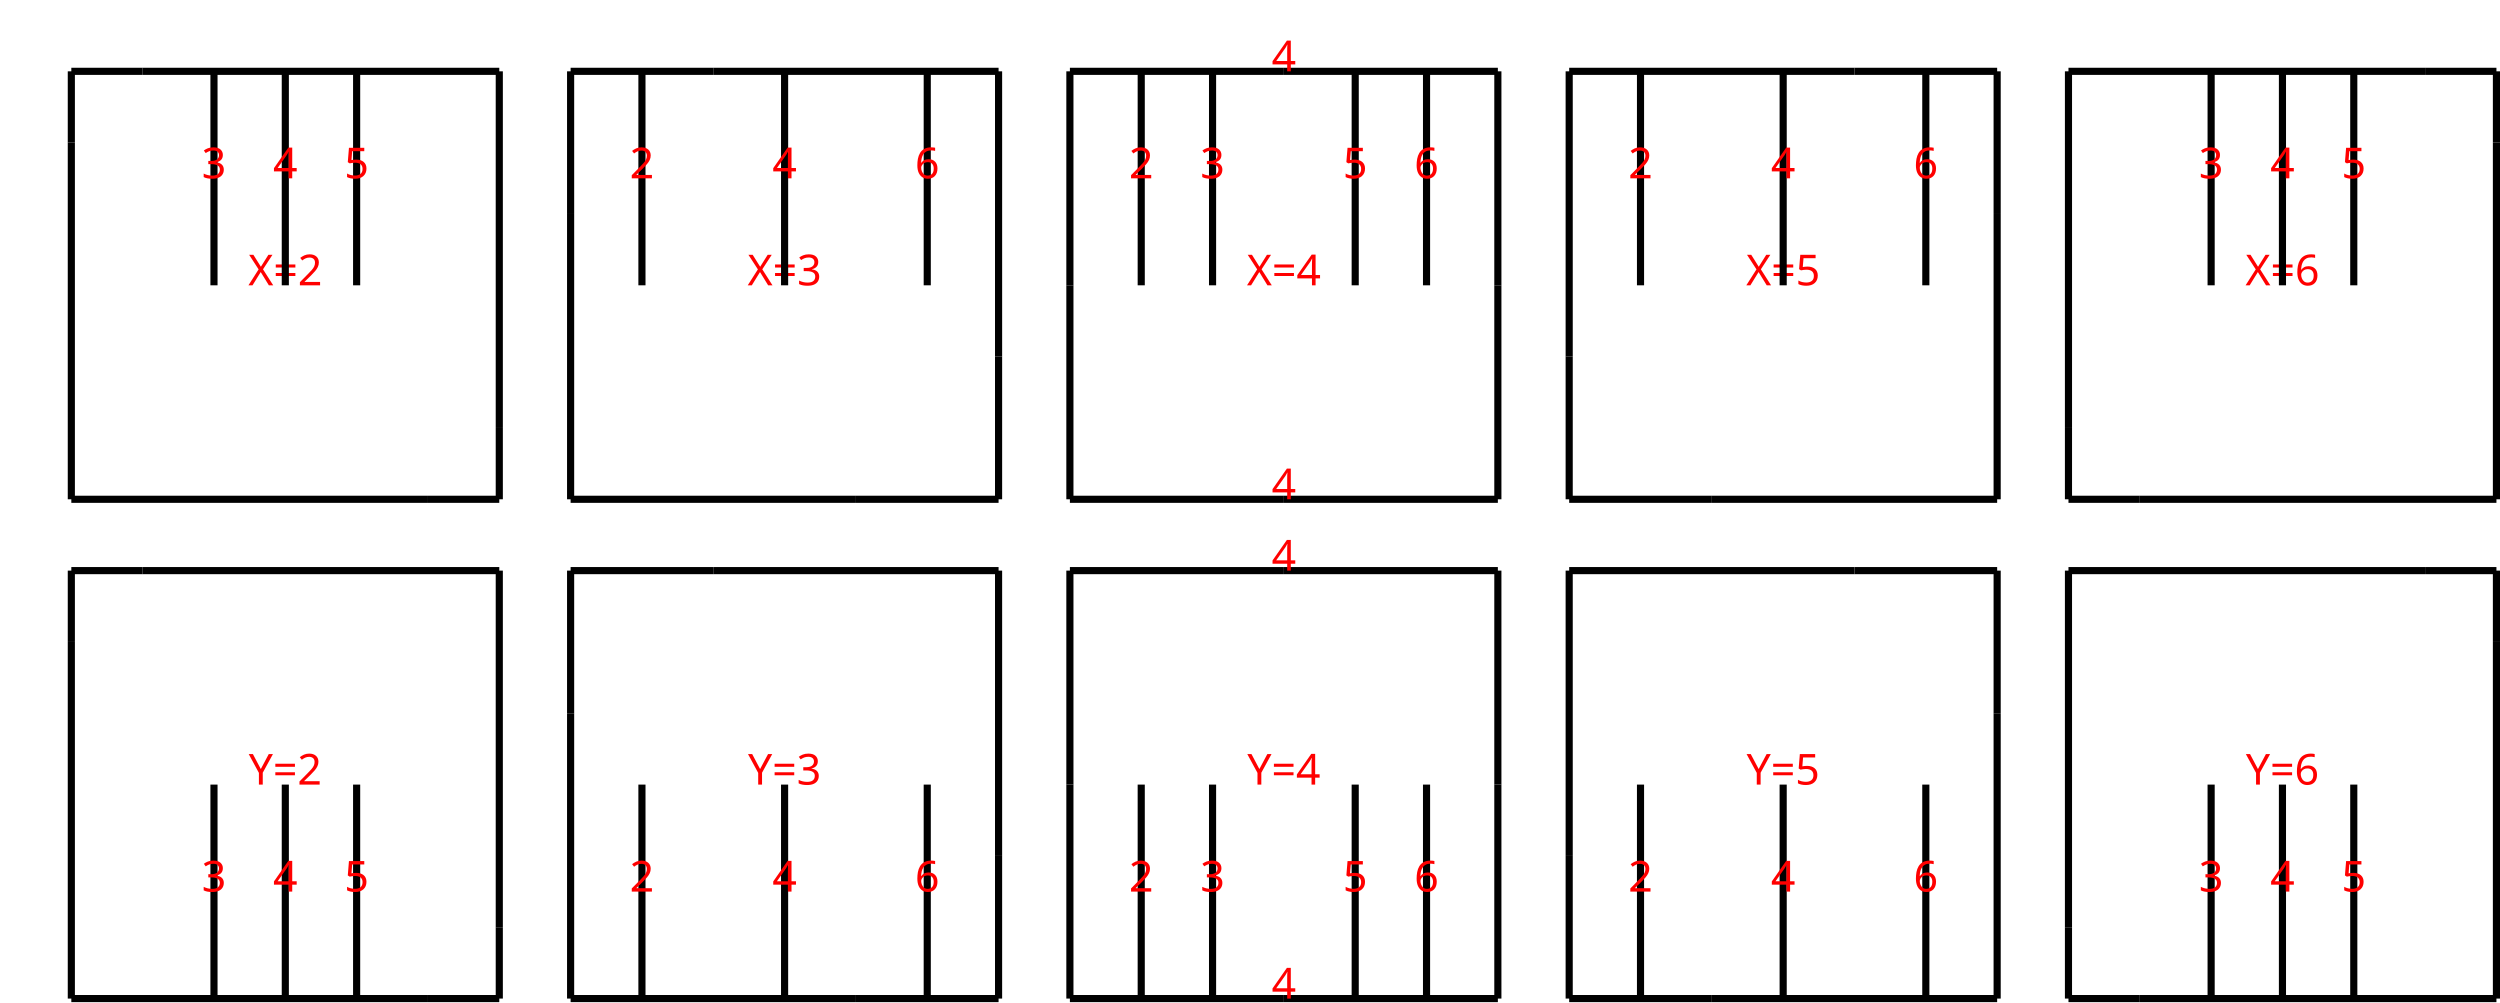
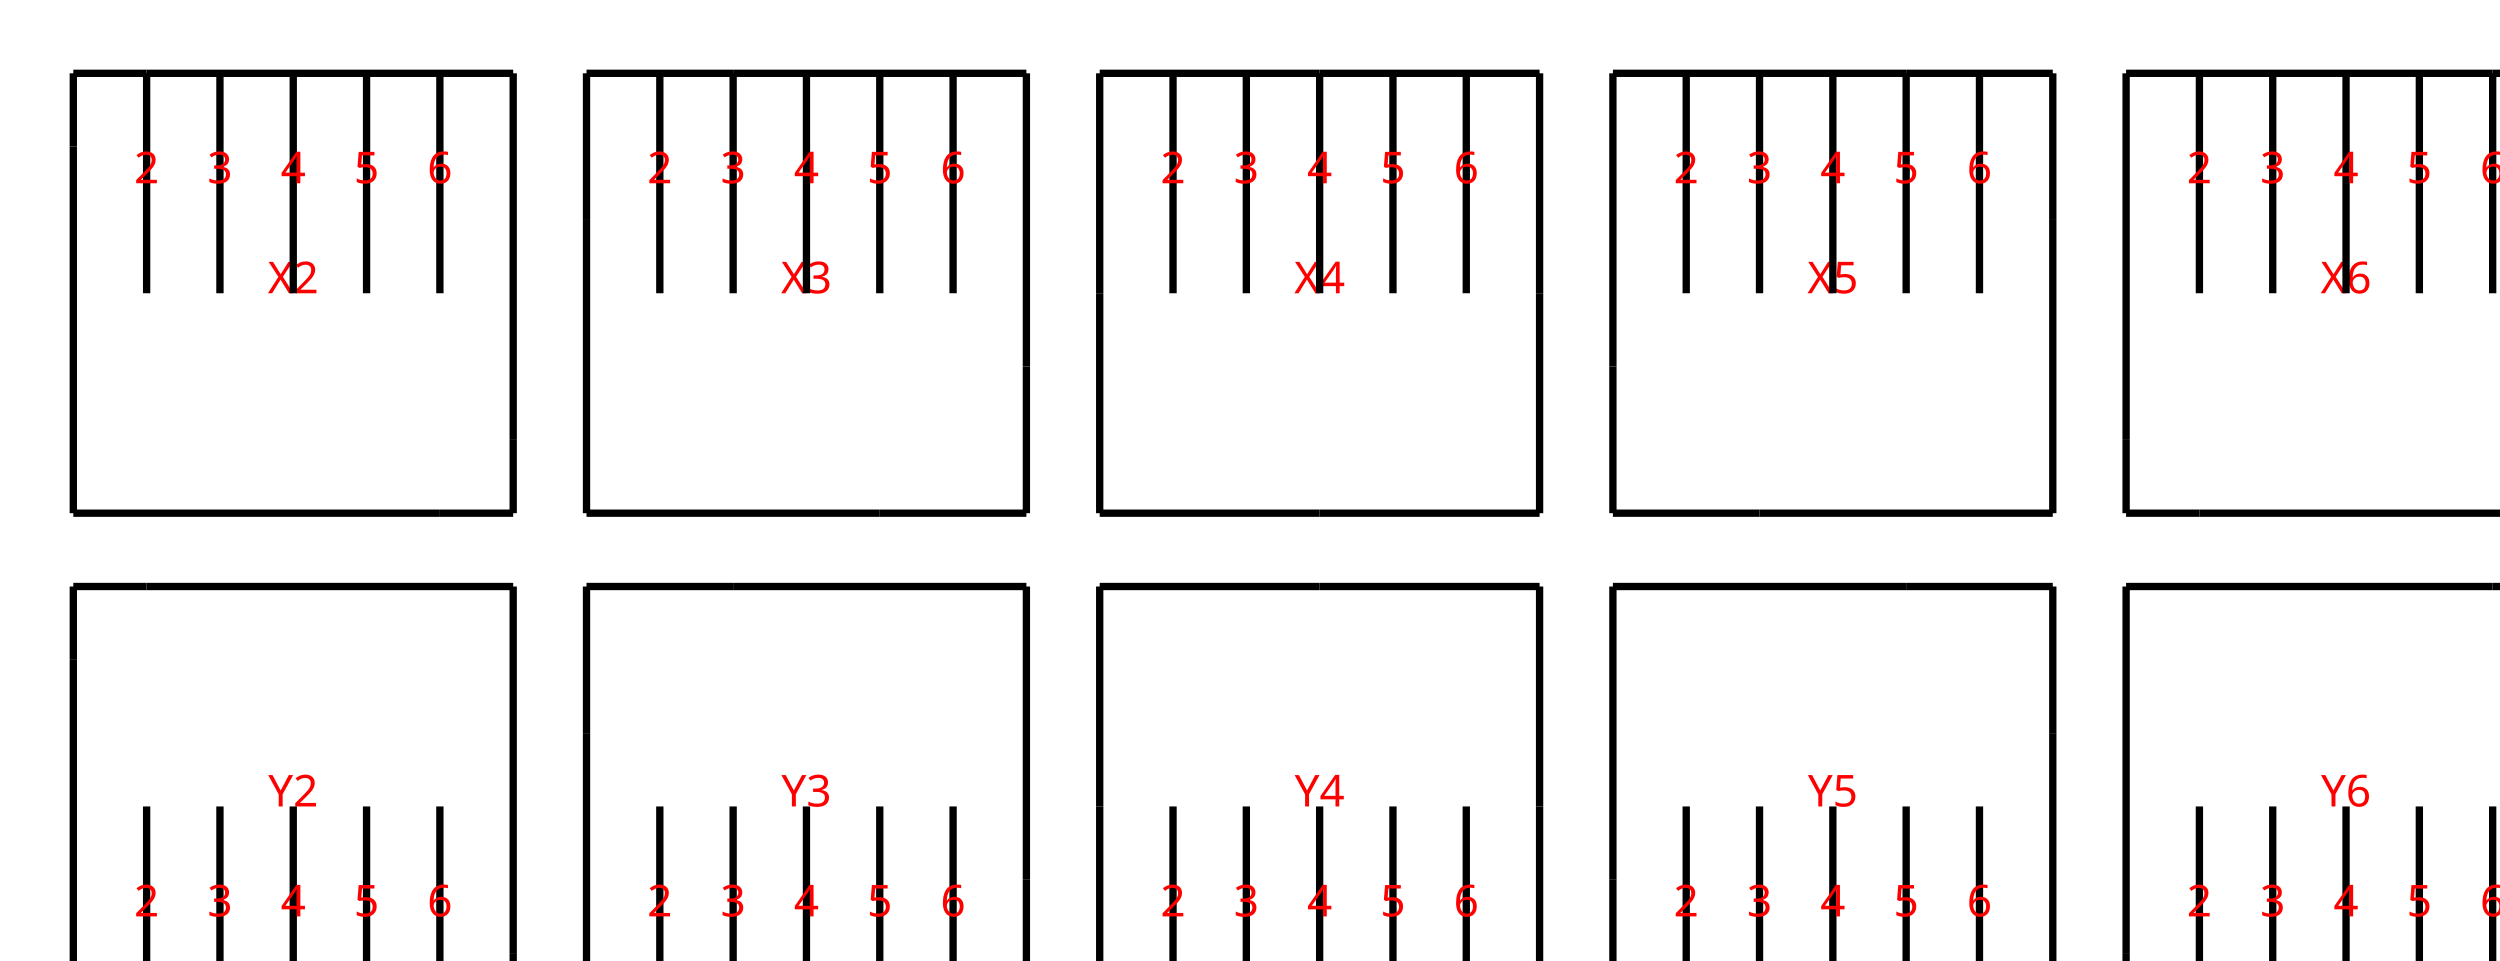
<svg xmlns="http://www.w3.org/2000/svg" baseProfile="full" height="100%" version="1.1" width="100%">
  <defs />
-   <text font-family="Verdana" style="fill: #ff0000; width:1000px; color:red; text-size:15; font-weight:100;" text-anchor="middle" x="80.0" y="80.0">X=2</text>
+   <text font-family="Verdana" style="fill: #ff0000; width:1000px; color:red; text-size:15; font-weight:100;" text-anchor="middle" x="80.0" y="80.0">X2</text>
  <line stroke="rgb(0%,0%,0%)" stroke-width="2" x1="120.0" x2="140.0" y1="140.0" y2="140.0" />
  <line stroke="rgb(0%,0%,0%)" stroke-width="2" x1="120.0" x2="20.0" y1="140.0" y2="140.0" />
  <line stroke="rgb(0%,0%,0%)" stroke-width="2" x1="40.0" x2="20.0" y1="20.0" y2="20.0" />
  <line stroke="rgb(0%,0%,0%)" stroke-width="2" x1="40.0" x2="140.0" y1="20.0" y2="20.0" />
  <line stroke="rgb(0%,0%,0%)" stroke-width="2" x1="20.0" x2="20.0" y1="40.0" y2="140.0" />
  <line stroke="rgb(0%,0%,0%)" stroke-width="2" x1="20.0" x2="20.0" y1="40.0" y2="20.0" />
  <line stroke="rgb(0%,0%,0%)" stroke-width="2" x1="140.0" x2="140.0" y1="120.0" y2="140.0" />
  <line stroke="rgb(0%,0%,0%)" stroke-width="2" x1="140.0" x2="140.0" y1="120.0" y2="20.0" />
+   <line stroke="rgb(0%,0%,0%)" stroke-width="2" x1="40.0" x2="40.0" y1="20.0" y2="80.0" />
  <line stroke="rgb(0%,0%,0%)" stroke-width="2" x1="60.0" x2="60.0" y1="20.0" y2="80.0" />
  <line stroke="rgb(0%,0%,0%)" stroke-width="2" x1="80.0" x2="80.0" y1="20.0" y2="80.0" />
  <line stroke="rgb(0%,0%,0%)" stroke-width="2" x1="100.0" x2="100.0" y1="20.0" y2="80.0" />
+   <line stroke="rgb(0%,0%,0%)" stroke-width="2" x1="120.0" x2="120.0" y1="20.0" y2="80.0" />
+   <text font-family="Verdana" style="fill: #ff0000; width:1000px; color:red; text-size:15; font-weight:100;" text-anchor="middle" x="40.0" y="50.0">2</text>
  <text font-family="Verdana" style="fill: #ff0000; width:1000px; color:red; text-size:15; font-weight:100;" text-anchor="middle" x="60.0" y="50.0">3</text>
  <text font-family="Verdana" style="fill: #ff0000; width:1000px; color:red; text-size:15; font-weight:100;" text-anchor="middle" x="80.0" y="50.0">4</text>
  <text font-family="Verdana" style="fill: #ff0000; width:1000px; color:red; text-size:15; font-weight:100;" text-anchor="middle" x="100.0" y="50.0">5</text>
-   <text font-family="Verdana" style="fill: #ff0000; width:1000px; color:red; text-size:15; font-weight:100;" text-anchor="middle" x="220.0" y="80.0">X=3</text>
+   <text font-family="Verdana" style="fill: #ff0000; width:1000px; color:red; text-size:15; font-weight:100;" text-anchor="middle" x="120.0" y="50.0">6</text>
+   <text font-family="Verdana" style="fill: #ff0000; width:1000px; color:red; text-size:15; font-weight:100;" text-anchor="middle" x="220.0" y="80.0">X3</text>
  <line stroke="rgb(0%,0%,0%)" stroke-width="2" x1="240.0" x2="280.0" y1="140.0" y2="140.0" />
  <line stroke="rgb(0%,0%,0%)" stroke-width="2" x1="240.0" x2="160.0" y1="140.0" y2="140.0" />
  <line stroke="rgb(0%,0%,0%)" stroke-width="2" x1="200.0" x2="160.0" y1="20.0" y2="20.0" />
  <line stroke="rgb(0%,0%,0%)" stroke-width="2" x1="200.0" x2="280.0" y1="20.0" y2="20.0" />
  <line stroke="rgb(0%,0%,0%)" stroke-width="2" x1="160.0" x2="160.0" y1="60.0" y2="140.0" />
  <line stroke="rgb(0%,0%,0%)" stroke-width="2" x1="160.0" x2="160.0" y1="60.0" y2="20.0" />
  <line stroke="rgb(0%,0%,0%)" stroke-width="2" x1="280.0" x2="280.0" y1="100.0" y2="140.0" />
  <line stroke="rgb(0%,0%,0%)" stroke-width="2" x1="280.0" x2="280.0" y1="100.0" y2="20.0" />
  <line stroke="rgb(0%,0%,0%)" stroke-width="2" x1="180.0" x2="180.0" y1="20.0" y2="80.0" />
+   <line stroke="rgb(0%,0%,0%)" stroke-width="2" x1="200.0" x2="200.0" y1="20.0" y2="80.0" />
  <line stroke="rgb(0%,0%,0%)" stroke-width="2" x1="220.0" x2="220.0" y1="20.0" y2="80.0" />
+   <line stroke="rgb(0%,0%,0%)" stroke-width="2" x1="240.0" x2="240.0" y1="20.0" y2="80.0" />
  <line stroke="rgb(0%,0%,0%)" stroke-width="2" x1="260.0" x2="260.0" y1="20.0" y2="80.0" />
  <text font-family="Verdana" style="fill: #ff0000; width:1000px; color:red; text-size:15; font-weight:100;" text-anchor="middle" x="180.0" y="50.0">2</text>
+   <text font-family="Verdana" style="fill: #ff0000; width:1000px; color:red; text-size:15; font-weight:100;" text-anchor="middle" x="200.0" y="50.0">3</text>
  <text font-family="Verdana" style="fill: #ff0000; width:1000px; color:red; text-size:15; font-weight:100;" text-anchor="middle" x="220.0" y="50.0">4</text>
+   <text font-family="Verdana" style="fill: #ff0000; width:1000px; color:red; text-size:15; font-weight:100;" text-anchor="middle" x="240.0" y="50.0">5</text>
  <text font-family="Verdana" style="fill: #ff0000; width:1000px; color:red; text-size:15; font-weight:100;" text-anchor="middle" x="260.0" y="50.0">6</text>
-   <text font-family="Verdana" style="fill: #ff0000; width:1000px; color:red; text-size:15; font-weight:100;" text-anchor="middle" x="360.0" y="80.0">X=4</text>
+   <text font-family="Verdana" style="fill: #ff0000; width:1000px; color:red; text-size:15; font-weight:100;" text-anchor="middle" x="360.0" y="80.0">X4</text>
  <line stroke="rgb(0%,0%,0%)" stroke-width="2" x1="360.0" x2="420.0" y1="140.0" y2="140.0" />
  <line stroke="rgb(0%,0%,0%)" stroke-width="2" x1="360.0" x2="300.0" y1="140.0" y2="140.0" />
  <line stroke="rgb(0%,0%,0%)" stroke-width="2" x1="360.0" x2="300.0" y1="20.0" y2="20.0" />
  <line stroke="rgb(0%,0%,0%)" stroke-width="2" x1="360.0" x2="420.0" y1="20.0" y2="20.0" />
  <line stroke="rgb(0%,0%,0%)" stroke-width="2" x1="300.0" x2="300.0" y1="80.0" y2="140.0" />
  <line stroke="rgb(0%,0%,0%)" stroke-width="2" x1="300.0" x2="300.0" y1="80.0" y2="20.0" />
  <line stroke="rgb(0%,0%,0%)" stroke-width="2" x1="420.0" x2="420.0" y1="80.0" y2="140.0" />
  <line stroke="rgb(0%,0%,0%)" stroke-width="2" x1="420.0" x2="420.0" y1="80.0" y2="20.0" />
  <line stroke="rgb(0%,0%,0%)" stroke-width="2" x1="320.0" x2="320.0" y1="20.0" y2="80.0" />
  <line stroke="rgb(0%,0%,0%)" stroke-width="2" x1="340.0" x2="340.0" y1="20.0" y2="80.0" />
-   <line stroke="rgb(0%,0%,0%)" stroke-width="2" x1="360.0" x2="360.0" y1="20.0" y2="20.0" />
-   <line stroke="rgb(0%,0%,0%)" stroke-width="2" x1="360.0" x2="360.0" y1="140.0" y2="140.0" />
+   <line stroke="rgb(0%,0%,0%)" stroke-width="2" x1="360.0" x2="360.0" y1="20.0" y2="80.0" />
  <line stroke="rgb(0%,0%,0%)" stroke-width="2" x1="380.0" x2="380.0" y1="20.0" y2="80.0" />
  <line stroke="rgb(0%,0%,0%)" stroke-width="2" x1="400.0" x2="400.0" y1="20.0" y2="80.0" />
  <text font-family="Verdana" style="fill: #ff0000; width:1000px; color:red; text-size:15; font-weight:100;" text-anchor="middle" x="320.0" y="50.0">2</text>
  <text font-family="Verdana" style="fill: #ff0000; width:1000px; color:red; text-size:15; font-weight:100;" text-anchor="middle" x="340.0" y="50.0">3</text>
-   <text font-family="Verdana" style="fill: #ff0000; width:1000px; color:red; text-size:15; font-weight:100;" text-anchor="middle" x="360.0" y="20.0">4</text>
-   <text font-family="Verdana" style="fill: #ff0000; width:1000px; color:red; text-size:15; font-weight:100;" text-anchor="middle" x="360.0" y="140.0">4</text>
+   <text font-family="Verdana" style="fill: #ff0000; width:1000px; color:red; text-size:15; font-weight:100;" text-anchor="middle" x="360.0" y="50.0">4</text>
  <text font-family="Verdana" style="fill: #ff0000; width:1000px; color:red; text-size:15; font-weight:100;" text-anchor="middle" x="380.0" y="50.0">5</text>
  <text font-family="Verdana" style="fill: #ff0000; width:1000px; color:red; text-size:15; font-weight:100;" text-anchor="middle" x="400.0" y="50.0">6</text>
-   <text font-family="Verdana" style="fill: #ff0000; width:1000px; color:red; text-size:15; font-weight:100;" text-anchor="middle" x="500.0" y="80.0">X=5</text>
+   <text font-family="Verdana" style="fill: #ff0000; width:1000px; color:red; text-size:15; font-weight:100;" text-anchor="middle" x="500.0" y="80.0">X5</text>
  <line stroke="rgb(0%,0%,0%)" stroke-width="2" x1="480.0" x2="560.0" y1="140.0" y2="140.0" />
  <line stroke="rgb(0%,0%,0%)" stroke-width="2" x1="480.0" x2="440.0" y1="140.0" y2="140.0" />
  <line stroke="rgb(0%,0%,0%)" stroke-width="2" x1="520.0" x2="440.0" y1="20.0" y2="20.0" />
  <line stroke="rgb(0%,0%,0%)" stroke-width="2" x1="520.0" x2="560.0" y1="20.0" y2="20.0" />
  <line stroke="rgb(0%,0%,0%)" stroke-width="2" x1="440.0" x2="440.0" y1="100.0" y2="140.0" />
  <line stroke="rgb(0%,0%,0%)" stroke-width="2" x1="440.0" x2="440.0" y1="100.0" y2="20.0" />
  <line stroke="rgb(0%,0%,0%)" stroke-width="2" x1="560.0" x2="560.0" y1="60.0" y2="140.0" />
  <line stroke="rgb(0%,0%,0%)" stroke-width="2" x1="560.0" x2="560.0" y1="60.0" y2="20.0" />
  <line stroke="rgb(0%,0%,0%)" stroke-width="2" x1="460.0" x2="460.0" y1="20.0" y2="80.0" />
+   <line stroke="rgb(0%,0%,0%)" stroke-width="2" x1="480.0" x2="480.0" y1="20.0" y2="80.0" />
  <line stroke="rgb(0%,0%,0%)" stroke-width="2" x1="500.0" x2="500.0" y1="20.0" y2="80.0" />
+   <line stroke="rgb(0%,0%,0%)" stroke-width="2" x1="520.0" x2="520.0" y1="20.0" y2="80.0" />
  <line stroke="rgb(0%,0%,0%)" stroke-width="2" x1="540.0" x2="540.0" y1="20.0" y2="80.0" />
  <text font-family="Verdana" style="fill: #ff0000; width:1000px; color:red; text-size:15; font-weight:100;" text-anchor="middle" x="460.0" y="50.0">2</text>
+   <text font-family="Verdana" style="fill: #ff0000; width:1000px; color:red; text-size:15; font-weight:100;" text-anchor="middle" x="480.0" y="50.0">3</text>
  <text font-family="Verdana" style="fill: #ff0000; width:1000px; color:red; text-size:15; font-weight:100;" text-anchor="middle" x="500.0" y="50.0">4</text>
+   <text font-family="Verdana" style="fill: #ff0000; width:1000px; color:red; text-size:15; font-weight:100;" text-anchor="middle" x="520.0" y="50.0">5</text>
  <text font-family="Verdana" style="fill: #ff0000; width:1000px; color:red; text-size:15; font-weight:100;" text-anchor="middle" x="540.0" y="50.0">6</text>
-   <text font-family="Verdana" style="fill: #ff0000; width:1000px; color:red; text-size:15; font-weight:100;" text-anchor="middle" x="640.0" y="80.0">X=6</text>
+   <text font-family="Verdana" style="fill: #ff0000; width:1000px; color:red; text-size:15; font-weight:100;" text-anchor="middle" x="640.0" y="80.0">X6</text>
  <line stroke="rgb(0%,0%,0%)" stroke-width="2" x1="600.0" x2="700.0" y1="140.0" y2="140.0" />
  <line stroke="rgb(0%,0%,0%)" stroke-width="2" x1="600.0" x2="580.0" y1="140.0" y2="140.0" />
  <line stroke="rgb(0%,0%,0%)" stroke-width="2" x1="680.0" x2="580.0" y1="20.0" y2="20.0" />
  <line stroke="rgb(0%,0%,0%)" stroke-width="2" x1="680.0" x2="700.0" y1="20.0" y2="20.0" />
  <line stroke="rgb(0%,0%,0%)" stroke-width="2" x1="580.0" x2="580.0" y1="120.0" y2="140.0" />
  <line stroke="rgb(0%,0%,0%)" stroke-width="2" x1="580.0" x2="580.0" y1="120.0" y2="20.0" />
  <line stroke="rgb(0%,0%,0%)" stroke-width="2" x1="700.0" x2="700.0" y1="40.0" y2="140.0" />
  <line stroke="rgb(0%,0%,0%)" stroke-width="2" x1="700.0" x2="700.0" y1="40.0" y2="20.0" />
+   <line stroke="rgb(0%,0%,0%)" stroke-width="2" x1="600.0" x2="600.0" y1="20.0" y2="80.0" />
  <line stroke="rgb(0%,0%,0%)" stroke-width="2" x1="620.0" x2="620.0" y1="20.0" y2="80.0" />
  <line stroke="rgb(0%,0%,0%)" stroke-width="2" x1="640.0" x2="640.0" y1="20.0" y2="80.0" />
  <line stroke="rgb(0%,0%,0%)" stroke-width="2" x1="660.0" x2="660.0" y1="20.0" y2="80.0" />
+   <line stroke="rgb(0%,0%,0%)" stroke-width="2" x1="680.0" x2="680.0" y1="20.0" y2="80.0" />
+   <text font-family="Verdana" style="fill: #ff0000; width:1000px; color:red; text-size:15; font-weight:100;" text-anchor="middle" x="600.0" y="50.0">2</text>
  <text font-family="Verdana" style="fill: #ff0000; width:1000px; color:red; text-size:15; font-weight:100;" text-anchor="middle" x="620.0" y="50.0">3</text>
  <text font-family="Verdana" style="fill: #ff0000; width:1000px; color:red; text-size:15; font-weight:100;" text-anchor="middle" x="640.0" y="50.0">4</text>
  <text font-family="Verdana" style="fill: #ff0000; width:1000px; color:red; text-size:15; font-weight:100;" text-anchor="middle" x="660.0" y="50.0">5</text>
-   <text font-family="Verdana" style="fill: #ff0000; width:1000px; color:red; text-size:15; font-weight:100;" text-anchor="middle" x="80.0" y="220.0">Y=2</text>
+   <text font-family="Verdana" style="fill: #ff0000; width:1000px; color:red; text-size:15; font-weight:100;" text-anchor="middle" x="680.0" y="50.0">6</text>
+   <text font-family="Verdana" style="fill: #ff0000; width:1000px; color:red; text-size:15; font-weight:100;" text-anchor="middle" x="80.0" y="220.0">Y2</text>
  <line stroke="rgb(0%,0%,0%)" stroke-width="2" x1="120.0" x2="140.0" y1="280.0" y2="280.0" />
  <line stroke="rgb(0%,0%,0%)" stroke-width="2" x1="120.0" x2="20.0" y1="280.0" y2="280.0" />
  <line stroke="rgb(0%,0%,0%)" stroke-width="2" x1="40.0" x2="140.0" y1="160.0" y2="160.0" />
  <line stroke="rgb(0%,0%,0%)" stroke-width="2" x1="40.0" x2="20.0" y1="160.0" y2="160.0" />
  <line stroke="rgb(0%,0%,0%)" stroke-width="2" x1="140.0" x2="140.0" y1="260.0" y2="280.0" />
  <line stroke="rgb(0%,0%,0%)" stroke-width="2" x1="140.0" x2="140.0" y1="260.0" y2="160.0" />
  <line stroke="rgb(0%,0%,0%)" stroke-width="2" x1="20.0" x2="20.0" y1="180.0" y2="160.0" />
  <line stroke="rgb(0%,0%,0%)" stroke-width="2" x1="20.0" x2="20.0" y1="180.0" y2="280.0" />
+   <line stroke="rgb(0%,0%,0%)" stroke-width="2" x1="40.0" x2="40.0" y1="220.0" y2="280.0" />
  <line stroke="rgb(0%,0%,0%)" stroke-width="2" x1="60.0" x2="60.0" y1="220.0" y2="280.0" />
  <line stroke="rgb(0%,0%,0%)" stroke-width="2" x1="80.0" x2="80.0" y1="220.0" y2="280.0" />
  <line stroke="rgb(0%,0%,0%)" stroke-width="2" x1="100.0" x2="100.0" y1="220.0" y2="280.0" />
+   <line stroke="rgb(0%,0%,0%)" stroke-width="2" x1="120.0" x2="120.0" y1="220.0" y2="280.0" />
+   <text font-family="Verdana" style="fill: #ff0000; width:1000px; color:red; text-size:15; font-weight:100;" text-anchor="middle" x="40.0" y="250.0">2</text>
  <text font-family="Verdana" style="fill: #ff0000; width:1000px; color:red; text-size:15; font-weight:100;" text-anchor="middle" x="60.0" y="250.0">3</text>
  <text font-family="Verdana" style="fill: #ff0000; width:1000px; color:red; text-size:15; font-weight:100;" text-anchor="middle" x="80.0" y="250.0">4</text>
  <text font-family="Verdana" style="fill: #ff0000; width:1000px; color:red; text-size:15; font-weight:100;" text-anchor="middle" x="100.0" y="250.0">5</text>
-   <text font-family="Verdana" style="fill: #ff0000; width:1000px; color:red; text-size:15; font-weight:100;" text-anchor="middle" x="220.0" y="220.0">Y=3</text>
+   <text font-family="Verdana" style="fill: #ff0000; width:1000px; color:red; text-size:15; font-weight:100;" text-anchor="middle" x="120.0" y="250.0">6</text>
+   <text font-family="Verdana" style="fill: #ff0000; width:1000px; color:red; text-size:15; font-weight:100;" text-anchor="middle" x="220.0" y="220.0">Y3</text>
  <line stroke="rgb(0%,0%,0%)" stroke-width="2" x1="240.0" x2="280.0" y1="280.0" y2="280.0" />
  <line stroke="rgb(0%,0%,0%)" stroke-width="2" x1="240.0" x2="160.0" y1="280.0" y2="280.0" />
  <line stroke="rgb(0%,0%,0%)" stroke-width="2" x1="200.0" x2="280.0" y1="160.0" y2="160.0" />
  <line stroke="rgb(0%,0%,0%)" stroke-width="2" x1="200.0" x2="160.0" y1="160.0" y2="160.0" />
  <line stroke="rgb(0%,0%,0%)" stroke-width="2" x1="280.0" x2="280.0" y1="240.0" y2="280.0" />
  <line stroke="rgb(0%,0%,0%)" stroke-width="2" x1="280.0" x2="280.0" y1="240.0" y2="160.0" />
  <line stroke="rgb(0%,0%,0%)" stroke-width="2" x1="160.0" x2="160.0" y1="200.0" y2="160.0" />
  <line stroke="rgb(0%,0%,0%)" stroke-width="2" x1="160.0" x2="160.0" y1="200.0" y2="280.0" />
  <line stroke="rgb(0%,0%,0%)" stroke-width="2" x1="180.0" x2="180.0" y1="220.0" y2="280.0" />
+   <line stroke="rgb(0%,0%,0%)" stroke-width="2" x1="200.0" x2="200.0" y1="220.0" y2="280.0" />
  <line stroke="rgb(0%,0%,0%)" stroke-width="2" x1="220.0" x2="220.0" y1="220.0" y2="280.0" />
+   <line stroke="rgb(0%,0%,0%)" stroke-width="2" x1="240.0" x2="240.0" y1="220.0" y2="280.0" />
  <line stroke="rgb(0%,0%,0%)" stroke-width="2" x1="260.0" x2="260.0" y1="220.0" y2="280.0" />
  <text font-family="Verdana" style="fill: #ff0000; width:1000px; color:red; text-size:15; font-weight:100;" text-anchor="middle" x="180.0" y="250.0">2</text>
+   <text font-family="Verdana" style="fill: #ff0000; width:1000px; color:red; text-size:15; font-weight:100;" text-anchor="middle" x="200.0" y="250.0">3</text>
  <text font-family="Verdana" style="fill: #ff0000; width:1000px; color:red; text-size:15; font-weight:100;" text-anchor="middle" x="220.0" y="250.0">4</text>
+   <text font-family="Verdana" style="fill: #ff0000; width:1000px; color:red; text-size:15; font-weight:100;" text-anchor="middle" x="240.0" y="250.0">5</text>
  <text font-family="Verdana" style="fill: #ff0000; width:1000px; color:red; text-size:15; font-weight:100;" text-anchor="middle" x="260.0" y="250.0">6</text>
-   <text font-family="Verdana" style="fill: #ff0000; width:1000px; color:red; text-size:15; font-weight:100;" text-anchor="middle" x="360.0" y="220.0">Y=4</text>
+   <text font-family="Verdana" style="fill: #ff0000; width:1000px; color:red; text-size:15; font-weight:100;" text-anchor="middle" x="360.0" y="220.0">Y4</text>
  <line stroke="rgb(0%,0%,0%)" stroke-width="2" x1="360.0" x2="420.0" y1="280.0" y2="280.0" />
  <line stroke="rgb(0%,0%,0%)" stroke-width="2" x1="360.0" x2="300.0" y1="280.0" y2="280.0" />
  <line stroke="rgb(0%,0%,0%)" stroke-width="2" x1="360.0" x2="420.0" y1="160.0" y2="160.0" />
  <line stroke="rgb(0%,0%,0%)" stroke-width="2" x1="360.0" x2="300.0" y1="160.0" y2="160.0" />
  <line stroke="rgb(0%,0%,0%)" stroke-width="2" x1="420.0" x2="420.0" y1="220.0" y2="280.0" />
  <line stroke="rgb(0%,0%,0%)" stroke-width="2" x1="420.0" x2="420.0" y1="220.0" y2="160.0" />
  <line stroke="rgb(0%,0%,0%)" stroke-width="2" x1="300.0" x2="300.0" y1="220.0" y2="160.0" />
  <line stroke="rgb(0%,0%,0%)" stroke-width="2" x1="300.0" x2="300.0" y1="220.0" y2="280.0" />
  <line stroke="rgb(0%,0%,0%)" stroke-width="2" x1="320.0" x2="320.0" y1="220.0" y2="280.0" />
  <line stroke="rgb(0%,0%,0%)" stroke-width="2" x1="340.0" x2="340.0" y1="220.0" y2="280.0" />
-   <line stroke="rgb(0%,0%,0%)" stroke-width="2" x1="360.0" x2="360.0" y1="160.0" y2="160.0" />
-   <line stroke="rgb(0%,0%,0%)" stroke-width="2" x1="360.0" x2="360.0" y1="280.0" y2="280.0" />
+   <line stroke="rgb(0%,0%,0%)" stroke-width="2" x1="360.0" x2="360.0" y1="220.0" y2="280.0" />
  <line stroke="rgb(0%,0%,0%)" stroke-width="2" x1="380.0" x2="380.0" y1="220.0" y2="280.0" />
  <line stroke="rgb(0%,0%,0%)" stroke-width="2" x1="400.0" x2="400.0" y1="220.0" y2="280.0" />
  <text font-family="Verdana" style="fill: #ff0000; width:1000px; color:red; text-size:15; font-weight:100;" text-anchor="middle" x="320.0" y="250.0">2</text>
  <text font-family="Verdana" style="fill: #ff0000; width:1000px; color:red; text-size:15; font-weight:100;" text-anchor="middle" x="340.0" y="250.0">3</text>
-   <text font-family="Verdana" style="fill: #ff0000; width:1000px; color:red; text-size:15; font-weight:100;" text-anchor="middle" x="360.0" y="160.0">4</text>
-   <text font-family="Verdana" style="fill: #ff0000; width:1000px; color:red; text-size:15; font-weight:100;" text-anchor="middle" x="360.0" y="280.0">4</text>
+   <text font-family="Verdana" style="fill: #ff0000; width:1000px; color:red; text-size:15; font-weight:100;" text-anchor="middle" x="360.0" y="250.0">4</text>
  <text font-family="Verdana" style="fill: #ff0000; width:1000px; color:red; text-size:15; font-weight:100;" text-anchor="middle" x="380.0" y="250.0">5</text>
  <text font-family="Verdana" style="fill: #ff0000; width:1000px; color:red; text-size:15; font-weight:100;" text-anchor="middle" x="400.0" y="250.0">6</text>
-   <text font-family="Verdana" style="fill: #ff0000; width:1000px; color:red; text-size:15; font-weight:100;" text-anchor="middle" x="500.0" y="220.0">Y=5</text>
+   <text font-family="Verdana" style="fill: #ff0000; width:1000px; color:red; text-size:15; font-weight:100;" text-anchor="middle" x="500.0" y="220.0">Y5</text>
  <line stroke="rgb(0%,0%,0%)" stroke-width="2" x1="480.0" x2="560.0" y1="280.0" y2="280.0" />
  <line stroke="rgb(0%,0%,0%)" stroke-width="2" x1="480.0" x2="440.0" y1="280.0" y2="280.0" />
  <line stroke="rgb(0%,0%,0%)" stroke-width="2" x1="520.0" x2="560.0" y1="160.0" y2="160.0" />
  <line stroke="rgb(0%,0%,0%)" stroke-width="2" x1="520.0" x2="440.0" y1="160.0" y2="160.0" />
  <line stroke="rgb(0%,0%,0%)" stroke-width="2" x1="560.0" x2="560.0" y1="200.0" y2="280.0" />
  <line stroke="rgb(0%,0%,0%)" stroke-width="2" x1="560.0" x2="560.0" y1="200.0" y2="160.0" />
  <line stroke="rgb(0%,0%,0%)" stroke-width="2" x1="440.0" x2="440.0" y1="240.0" y2="160.0" />
  <line stroke="rgb(0%,0%,0%)" stroke-width="2" x1="440.0" x2="440.0" y1="240.0" y2="280.0" />
  <line stroke="rgb(0%,0%,0%)" stroke-width="2" x1="460.0" x2="460.0" y1="220.0" y2="280.0" />
+   <line stroke="rgb(0%,0%,0%)" stroke-width="2" x1="480.0" x2="480.0" y1="220.0" y2="280.0" />
  <line stroke="rgb(0%,0%,0%)" stroke-width="2" x1="500.0" x2="500.0" y1="220.0" y2="280.0" />
+   <line stroke="rgb(0%,0%,0%)" stroke-width="2" x1="520.0" x2="520.0" y1="220.0" y2="280.0" />
  <line stroke="rgb(0%,0%,0%)" stroke-width="2" x1="540.0" x2="540.0" y1="220.0" y2="280.0" />
  <text font-family="Verdana" style="fill: #ff0000; width:1000px; color:red; text-size:15; font-weight:100;" text-anchor="middle" x="460.0" y="250.0">2</text>
+   <text font-family="Verdana" style="fill: #ff0000; width:1000px; color:red; text-size:15; font-weight:100;" text-anchor="middle" x="480.0" y="250.0">3</text>
  <text font-family="Verdana" style="fill: #ff0000; width:1000px; color:red; text-size:15; font-weight:100;" text-anchor="middle" x="500.0" y="250.0">4</text>
+   <text font-family="Verdana" style="fill: #ff0000; width:1000px; color:red; text-size:15; font-weight:100;" text-anchor="middle" x="520.0" y="250.0">5</text>
  <text font-family="Verdana" style="fill: #ff0000; width:1000px; color:red; text-size:15; font-weight:100;" text-anchor="middle" x="540.0" y="250.0">6</text>
-   <text font-family="Verdana" style="fill: #ff0000; width:1000px; color:red; text-size:15; font-weight:100;" text-anchor="middle" x="640.0" y="220.0">Y=6</text>
+   <text font-family="Verdana" style="fill: #ff0000; width:1000px; color:red; text-size:15; font-weight:100;" text-anchor="middle" x="640.0" y="220.0">Y6</text>
  <line stroke="rgb(0%,0%,0%)" stroke-width="2" x1="600.0" x2="700.0" y1="280.0" y2="280.0" />
  <line stroke="rgb(0%,0%,0%)" stroke-width="2" x1="600.0" x2="580.0" y1="280.0" y2="280.0" />
  <line stroke="rgb(0%,0%,0%)" stroke-width="2" x1="680.0" x2="700.0" y1="160.0" y2="160.0" />
  <line stroke="rgb(0%,0%,0%)" stroke-width="2" x1="680.0" x2="580.0" y1="160.0" y2="160.0" />
  <line stroke="rgb(0%,0%,0%)" stroke-width="2" x1="700.0" x2="700.0" y1="180.0" y2="280.0" />
  <line stroke="rgb(0%,0%,0%)" stroke-width="2" x1="700.0" x2="700.0" y1="180.0" y2="160.0" />
  <line stroke="rgb(0%,0%,0%)" stroke-width="2" x1="580.0" x2="580.0" y1="260.0" y2="160.0" />
  <line stroke="rgb(0%,0%,0%)" stroke-width="2" x1="580.0" x2="580.0" y1="260.0" y2="280.0" />
+   <line stroke="rgb(0%,0%,0%)" stroke-width="2" x1="600.0" x2="600.0" y1="220.0" y2="280.0" />
  <line stroke="rgb(0%,0%,0%)" stroke-width="2" x1="620.0" x2="620.0" y1="220.0" y2="280.0" />
  <line stroke="rgb(0%,0%,0%)" stroke-width="2" x1="640.0" x2="640.0" y1="220.0" y2="280.0" />
  <line stroke="rgb(0%,0%,0%)" stroke-width="2" x1="660.0" x2="660.0" y1="220.0" y2="280.0" />
+   <line stroke="rgb(0%,0%,0%)" stroke-width="2" x1="680.0" x2="680.0" y1="220.0" y2="280.0" />
+   <text font-family="Verdana" style="fill: #ff0000; width:1000px; color:red; text-size:15; font-weight:100;" text-anchor="middle" x="600.0" y="250.0">2</text>
  <text font-family="Verdana" style="fill: #ff0000; width:1000px; color:red; text-size:15; font-weight:100;" text-anchor="middle" x="620.0" y="250.0">3</text>
  <text font-family="Verdana" style="fill: #ff0000; width:1000px; color:red; text-size:15; font-weight:100;" text-anchor="middle" x="640.0" y="250.0">4</text>
  <text font-family="Verdana" style="fill: #ff0000; width:1000px; color:red; text-size:15; font-weight:100;" text-anchor="middle" x="660.0" y="250.0">5</text>
+   <text font-family="Verdana" style="fill: #ff0000; width:1000px; color:red; text-size:15; font-weight:100;" text-anchor="middle" x="680.0" y="250.0">6</text>
</svg>
